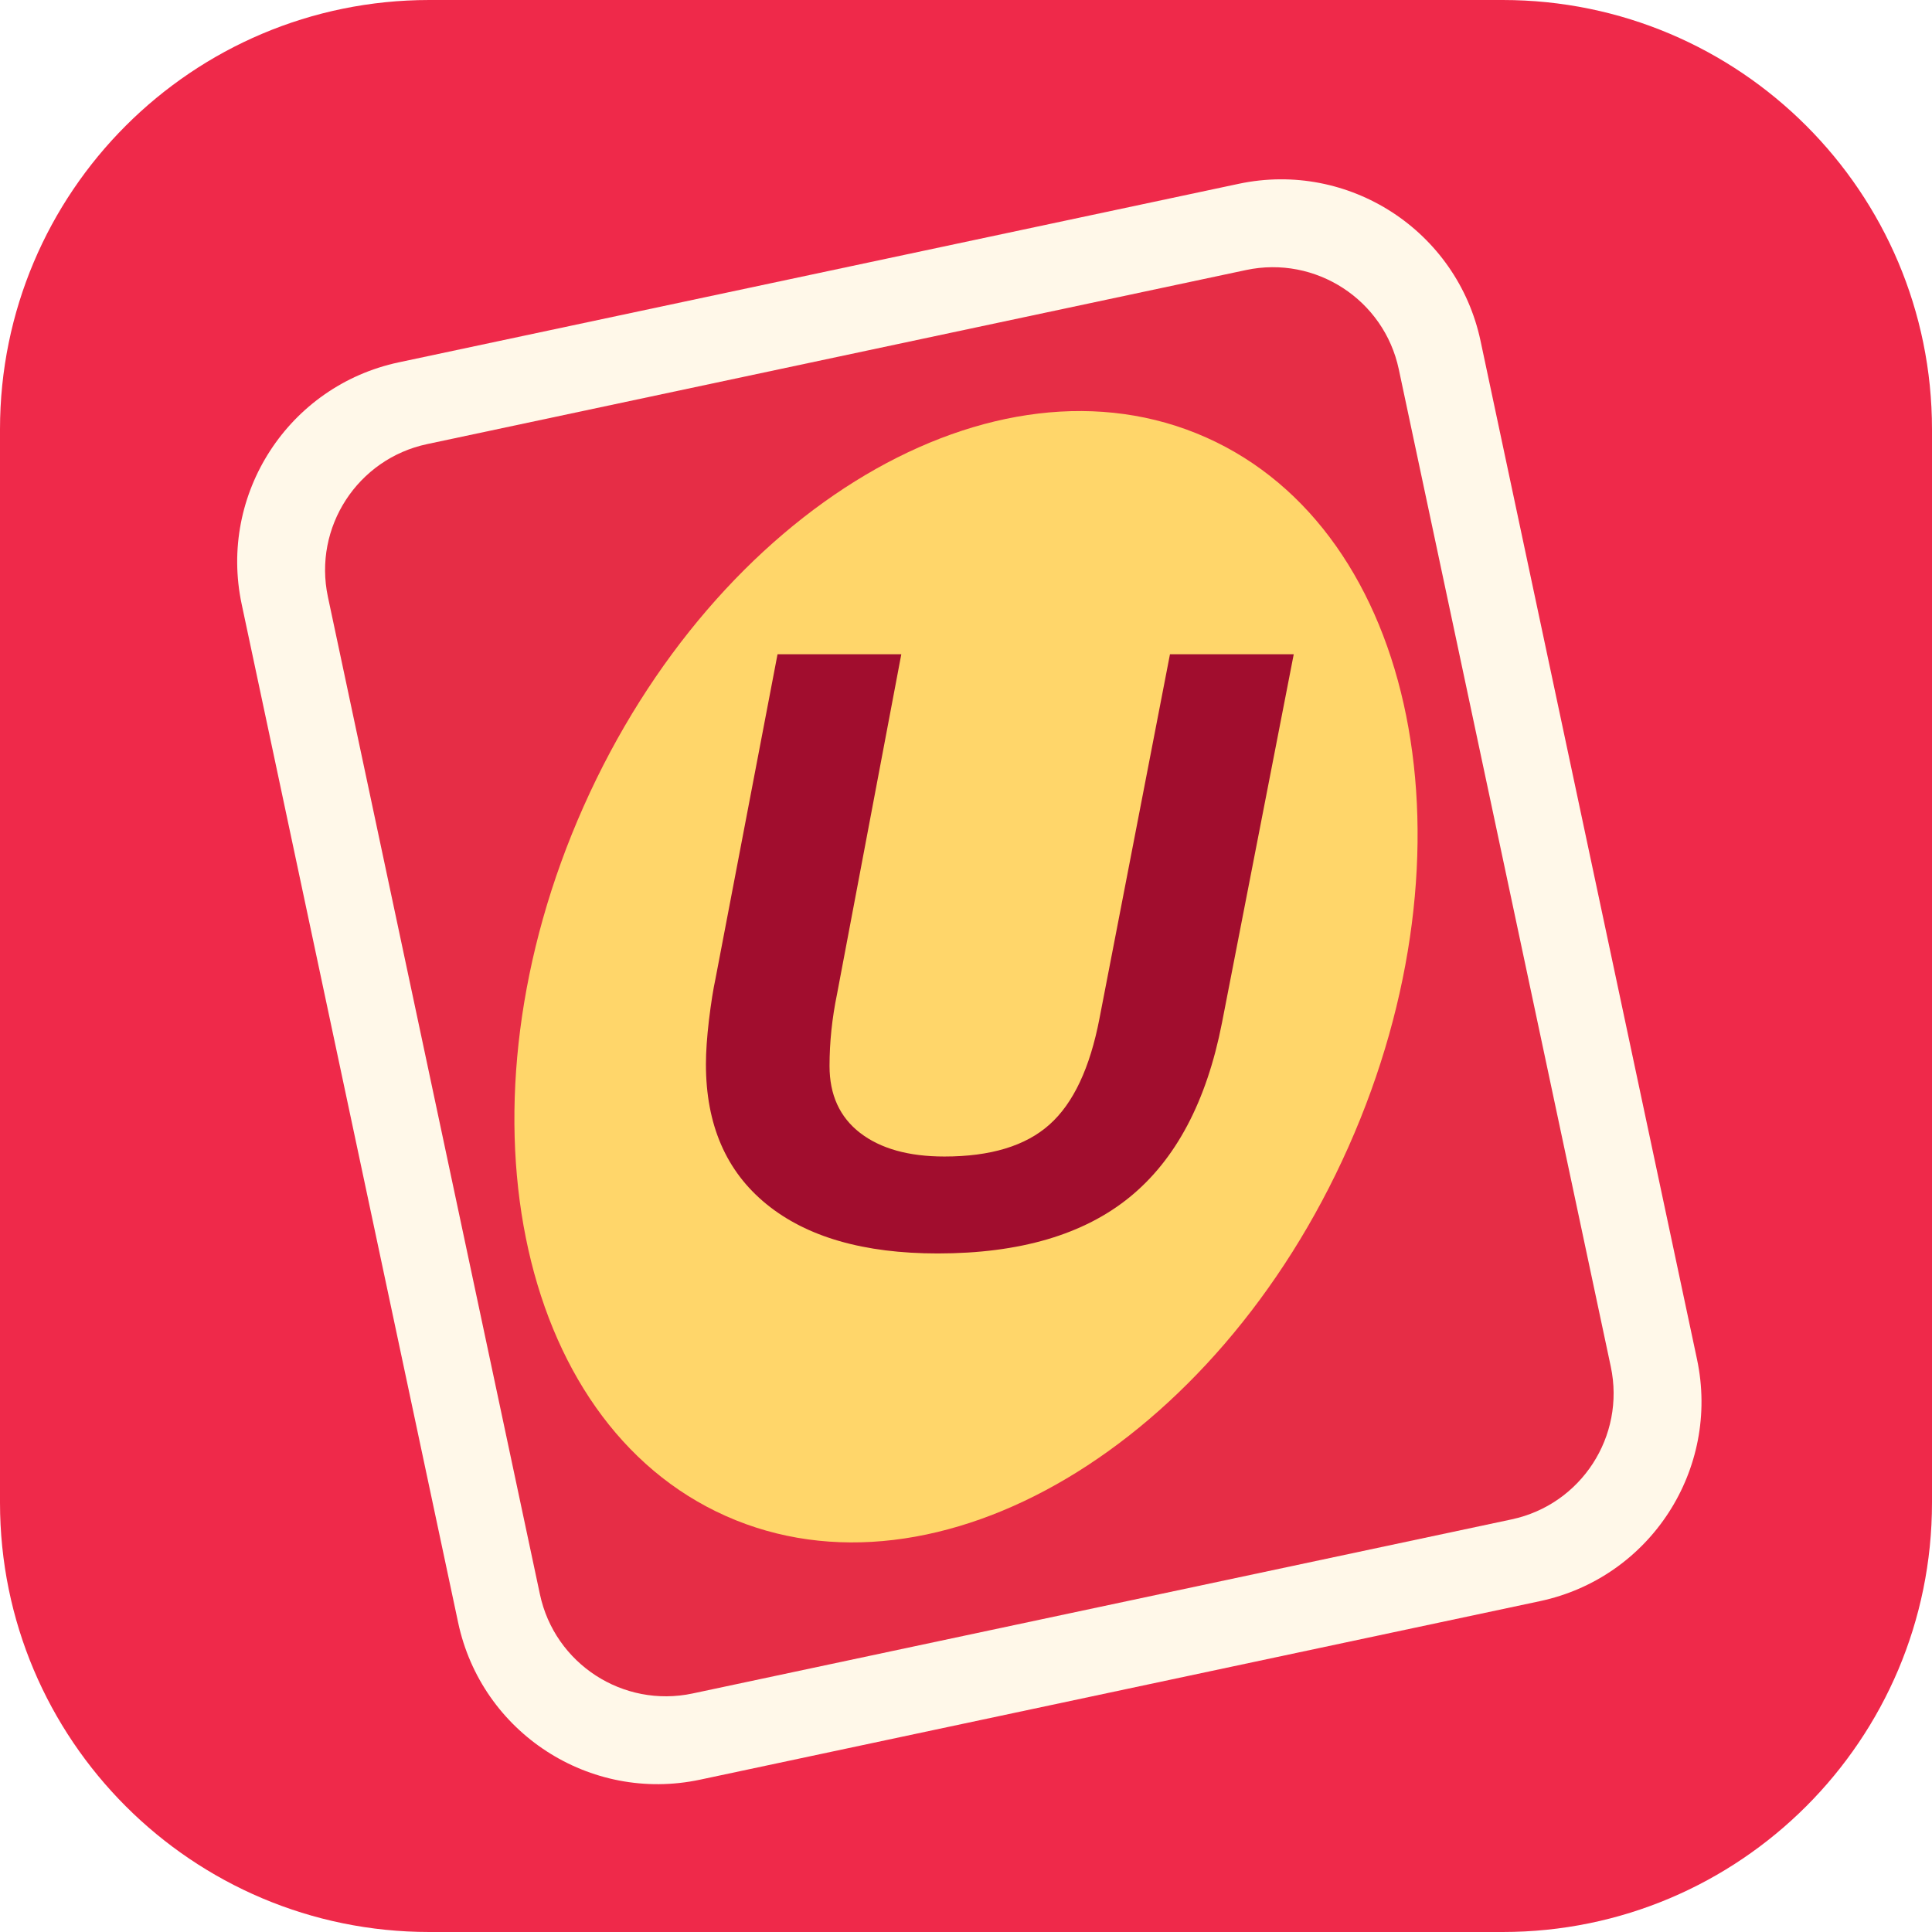
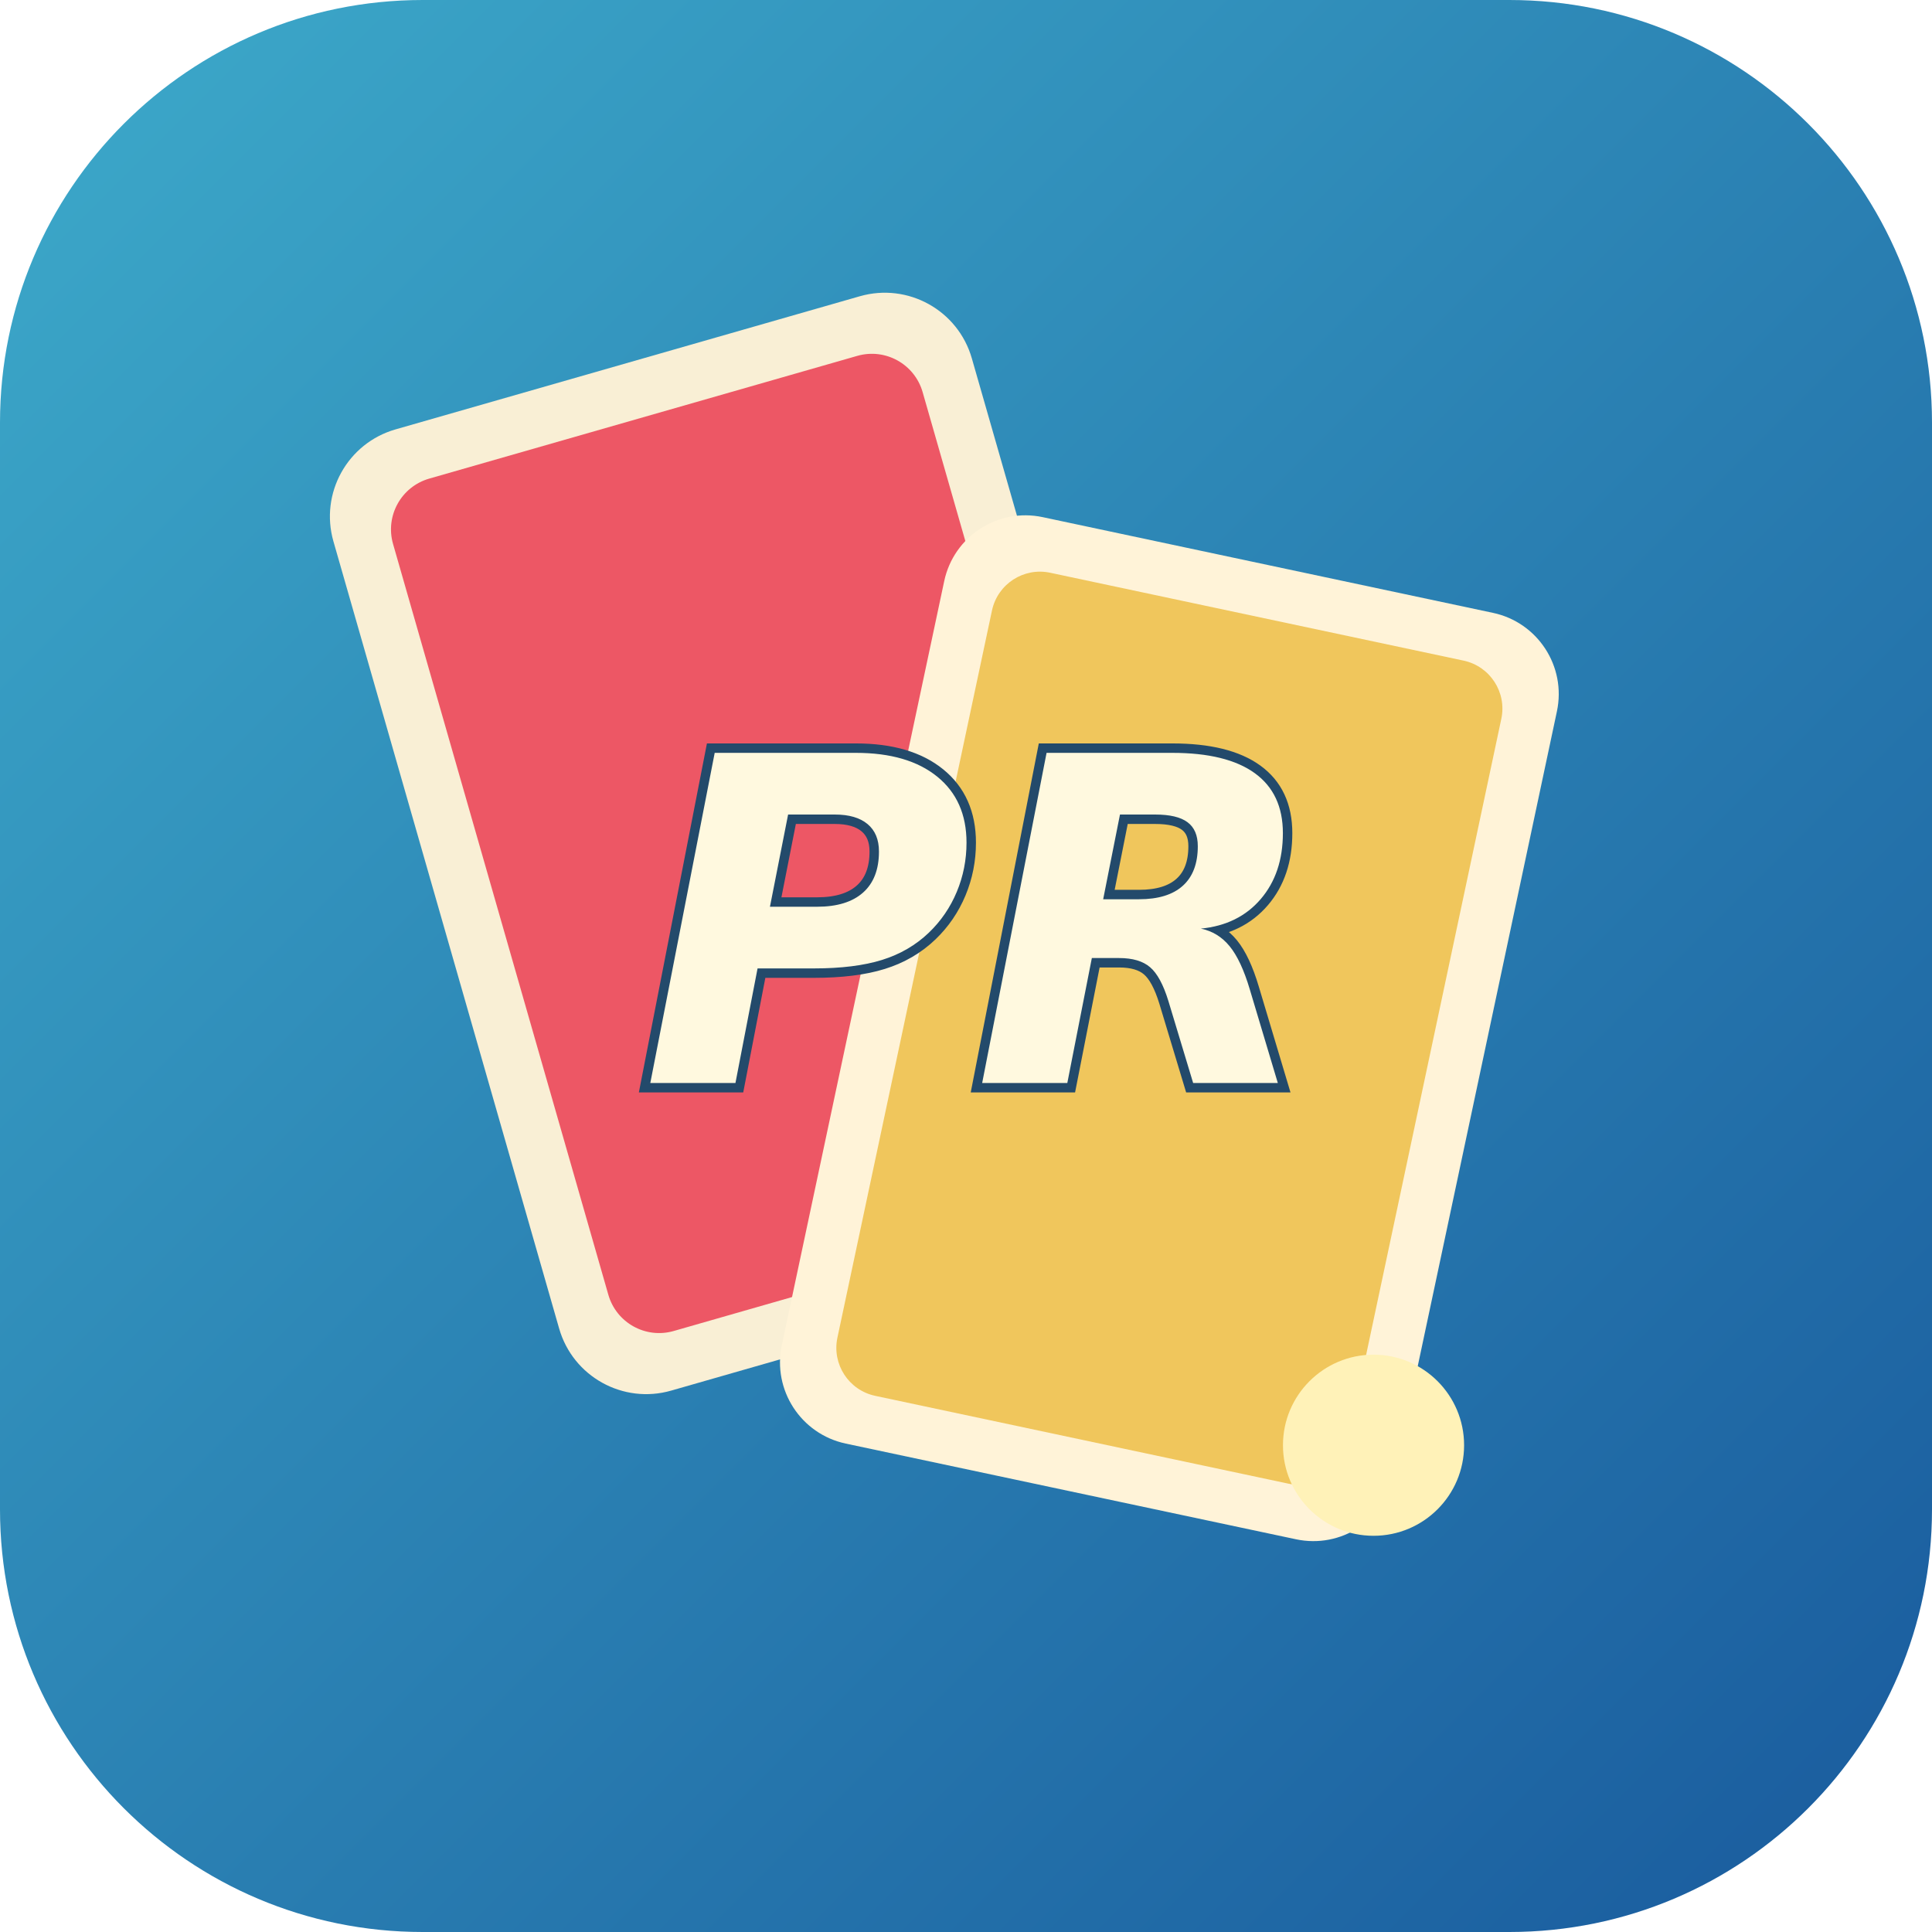
- <svg xmlns="http://www.w3.org/2000/svg" viewBox="0 0 180 180">
-   <rect width="180" height="180" rx="40" fill="#ef294a" />
-   <rect x="31" y="24" width="118" height="135" rx="19" fill="#fff8e9" transform="rotate(-12 90 90)" />
-   <rect x="39" y="32" width="102" height="119" rx="12" fill="#e62d46" transform="rotate(-12 90 90)" />
-   <ellipse cx="90" cy="91" rx="39" ry="55" fill="#ffd66a" transform="rotate(24 90 91)" />
-   <text x="90" y="116" text-anchor="middle" fill="#a10d2e" font-family="Arial,sans-serif" font-weight="900" font-size="80" font-style="italic">U</text>
+ <svg xmlns="http://www.w3.org/2000/svg" width="512" height="512" viewBox="0 0 512 512">
+   <defs>
+     <linearGradient id="b" x2="1" y2="1">
+       <stop stop-color="#3daaca" />
+       <stop offset="1" stop-color="#195a9d" />
+     </linearGradient>
+   </defs>
+   <rect width="512" height="512" rx="112" fill="url(#b)" />
+   <rect x="115" y="91" width="176" height="265" rx="24" fill="#f9efd5" transform="rotate(-16 203 224)" />
+   <rect x="130" y="106" width="146" height="235" rx="14" fill="#ed5765" transform="rotate(-16 203 224)" />
+   <rect x="227" y="147" width="166" height="251" rx="22" fill="#fff3d8" transform="rotate(12 310 272)" />
+   <rect x="241" y="161" width="138" height="223" rx="13" fill="#f0c65c" transform="rotate(12 310 272)" />
+   <text x="260" y="287" text-anchor="middle" font-family="DejaVu Sans,Arial,sans-serif" font-style="italic" font-weight="900" font-size="120" fill="#fff9df" stroke="#234a6b" stroke-width="5" paint-order="stroke">PR</text>
+   <circle cx="364" cy="383" r="24" fill="#fff2b8" />
</svg>
